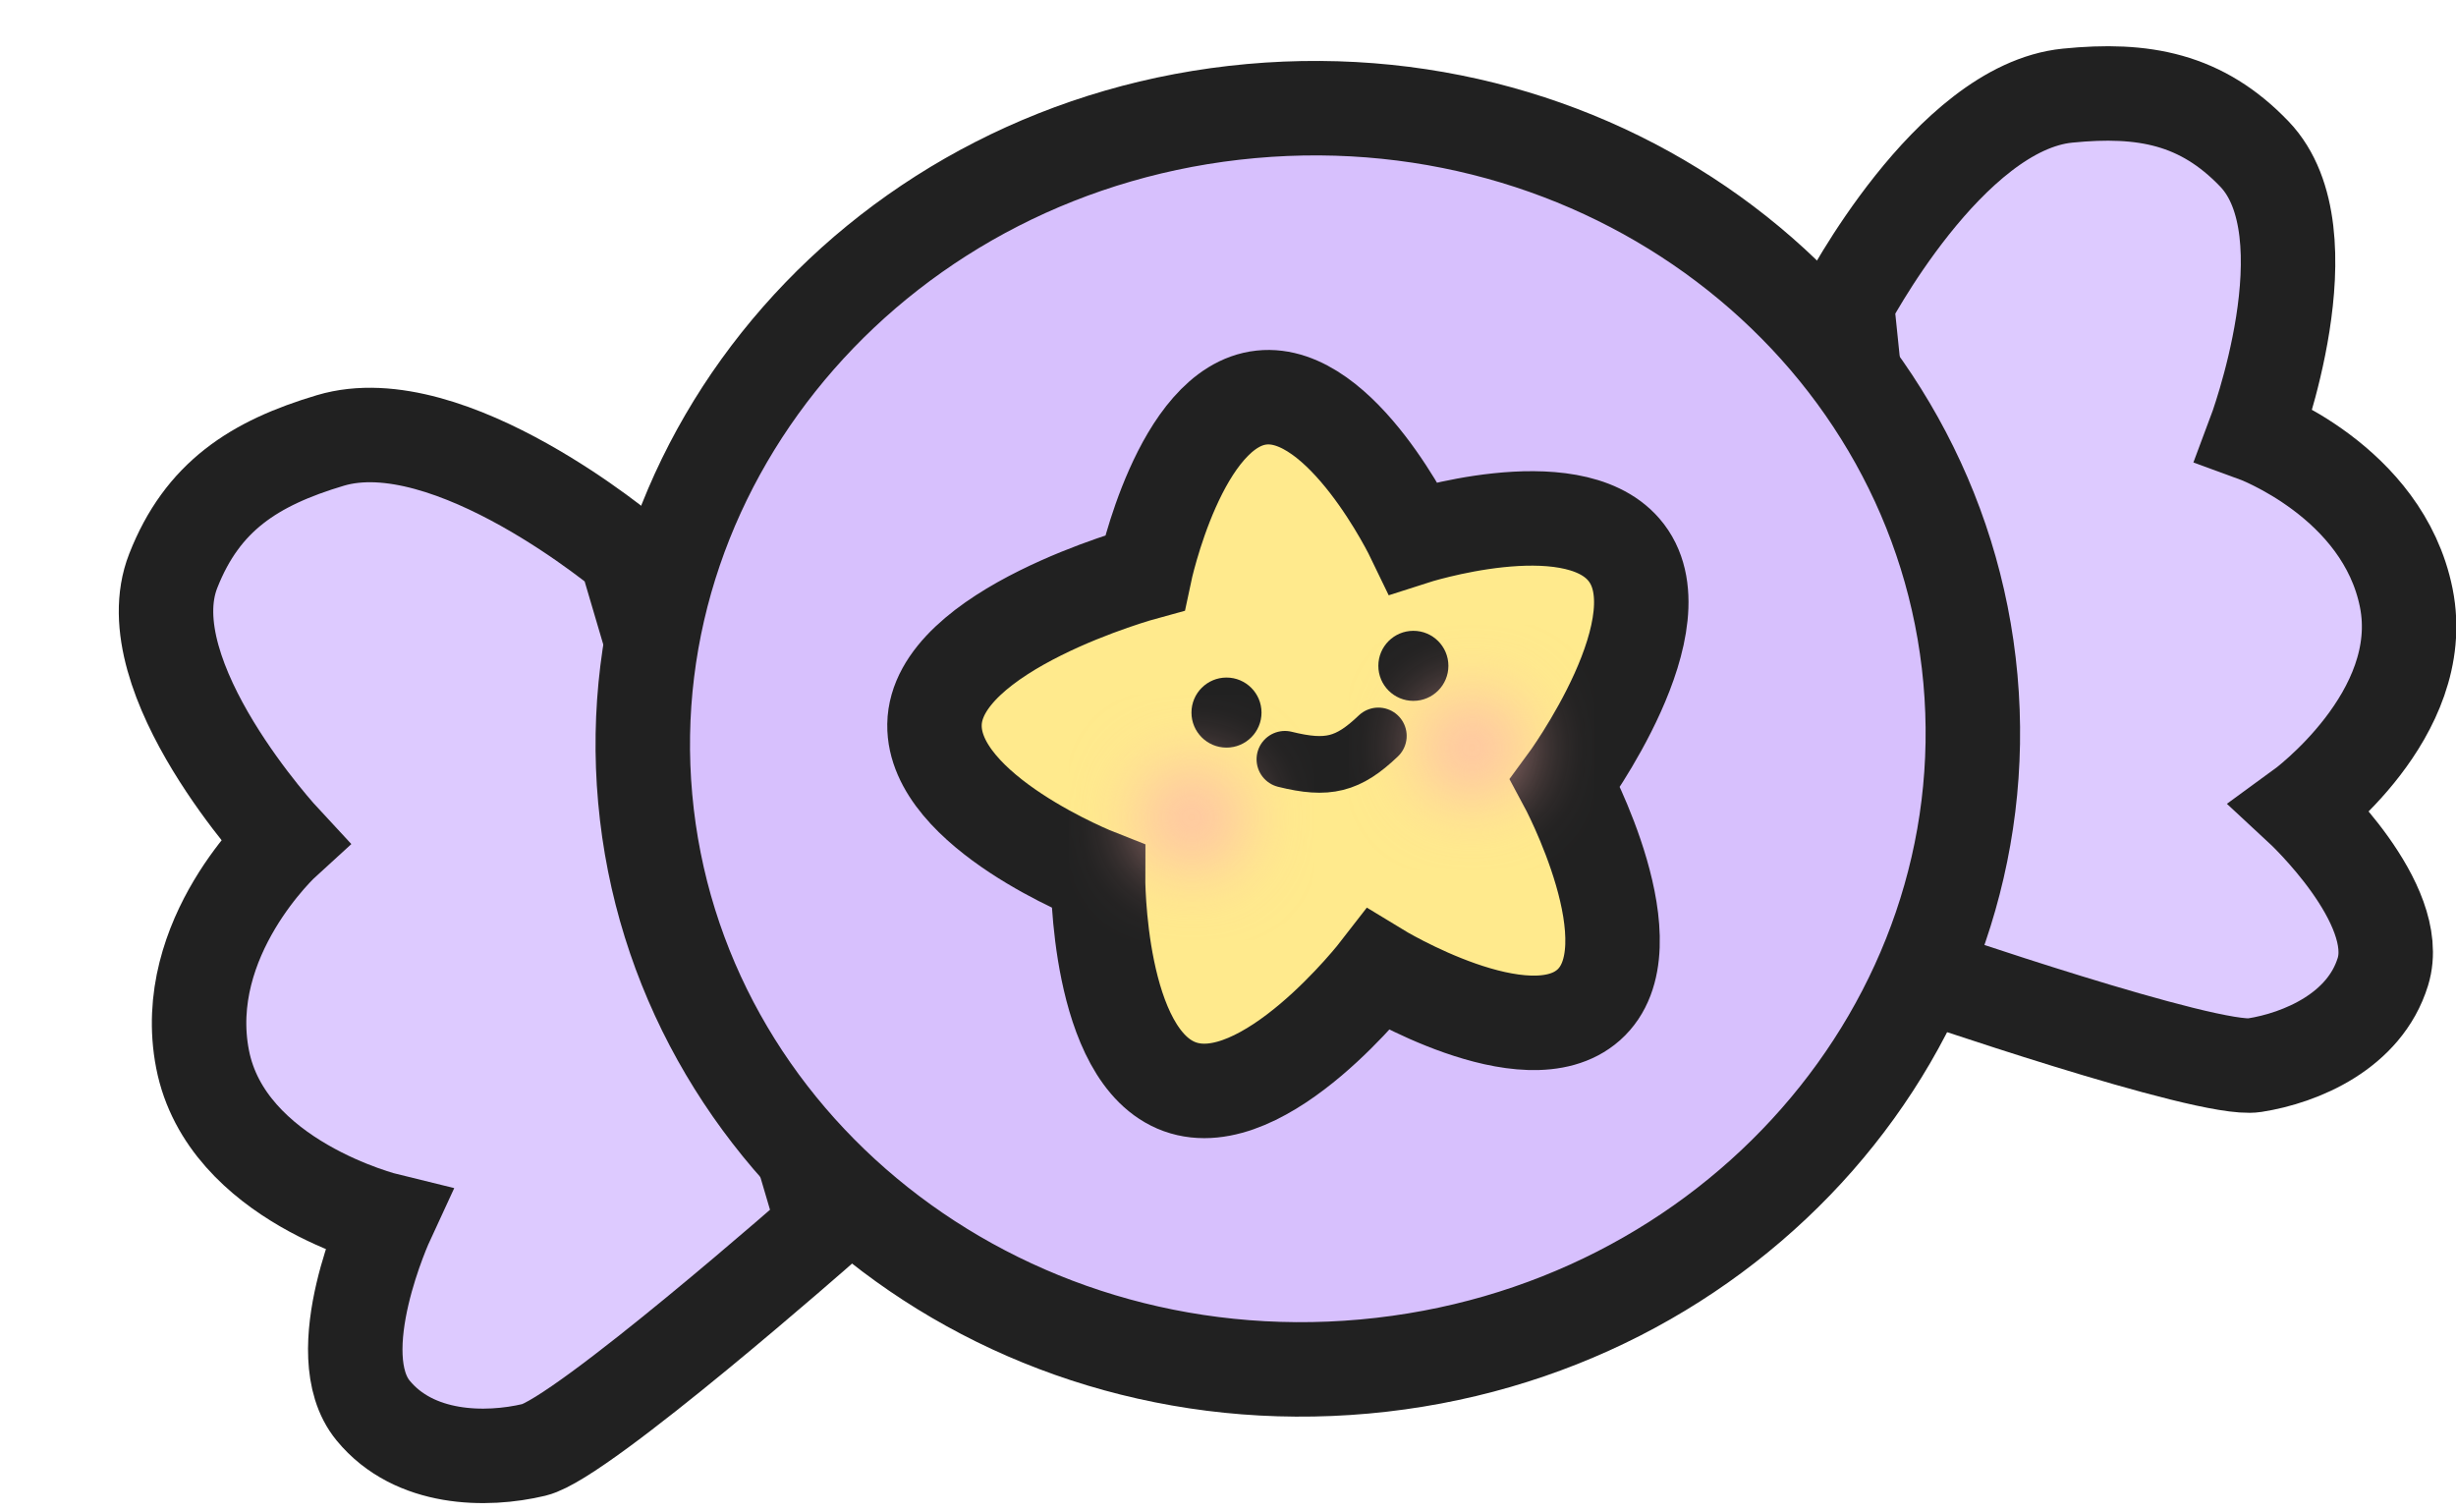
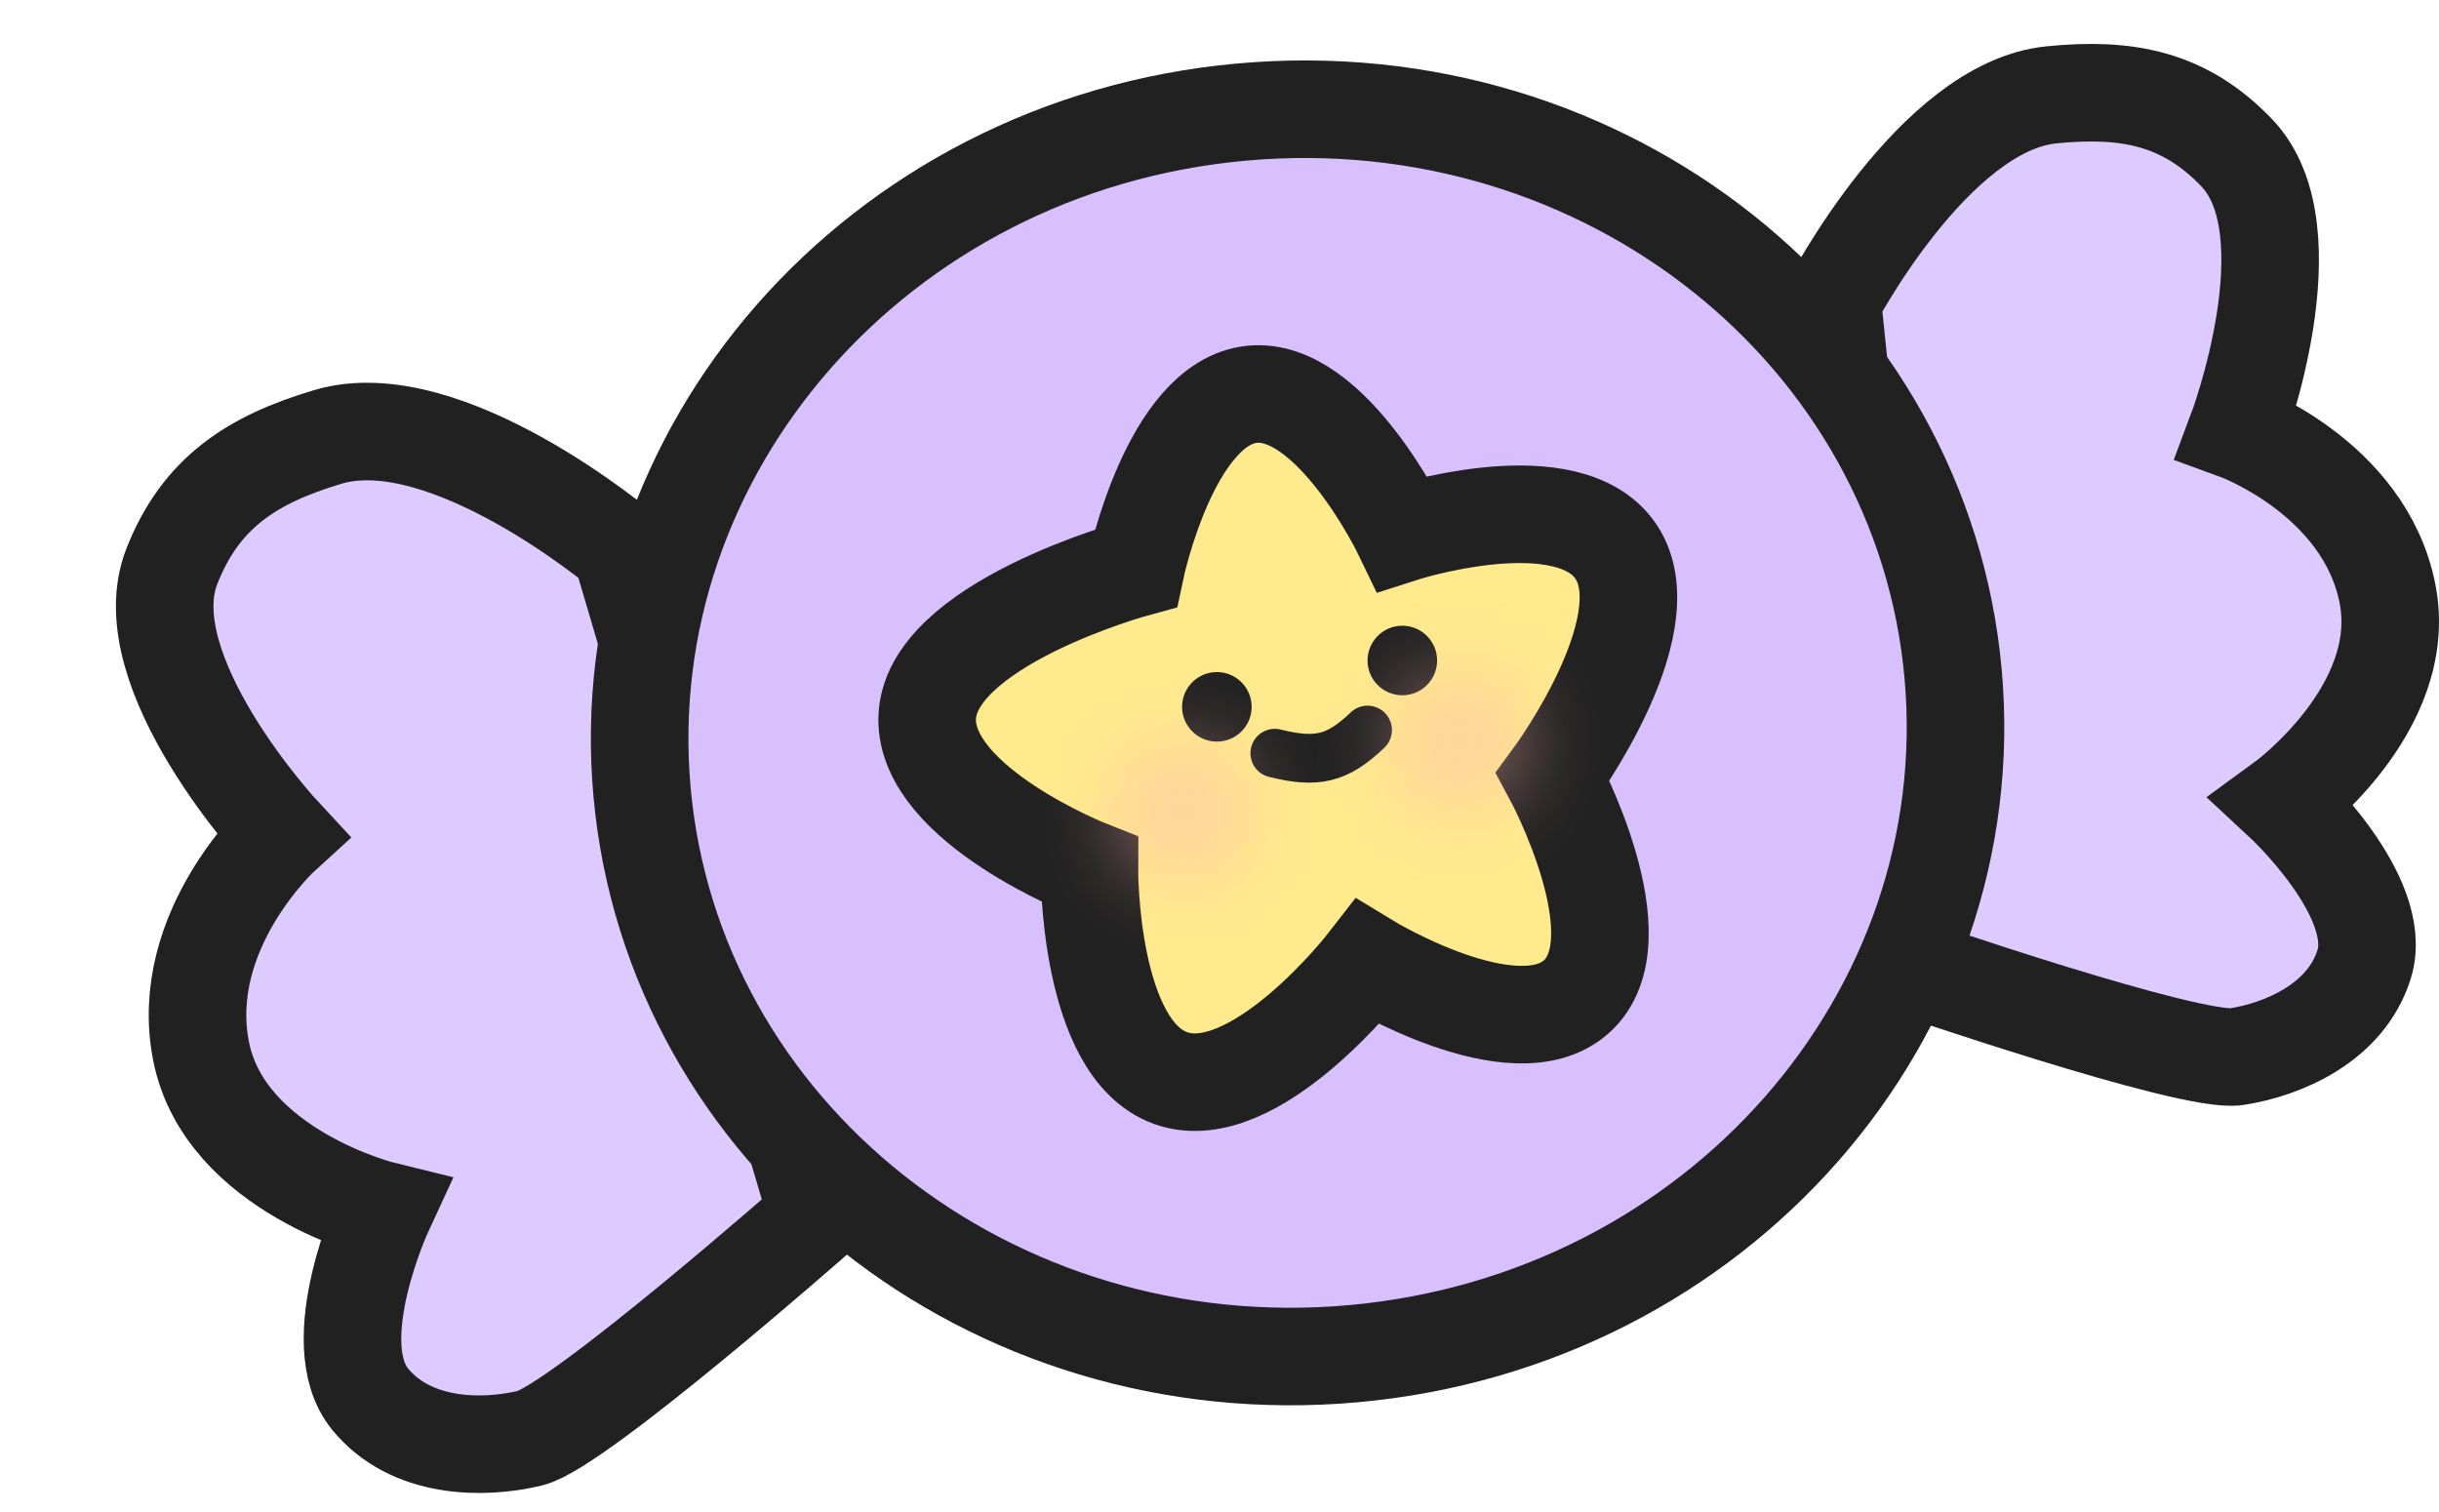
- <svg xmlns="http://www.w3.org/2000/svg" width="65" height="40" viewBox="0 0 65 40" fill="none">
-   <path d="M54.718 2.531C51.772 2.826 49.189 7.456 48.876 8.036L50.7 25.716C50.7 25.716 58.428 28.383 59.665 28.19C60.901 27.997 62.582 27.286 63.065 25.716C63.621 23.91 60.901 21.389 60.901 21.389C60.901 21.389 64.302 18.915 63.684 15.824C63.065 12.732 59.665 11.496 59.665 11.496C59.665 11.496 61.669 6.169 59.665 4.076C58.265 2.615 56.732 2.329 54.718 2.531Z" fill="#DDCAFF" />
-   <path d="M48.845 8.095C48.845 8.095 51.574 2.846 54.718 2.531C56.732 2.329 58.265 2.615 59.665 4.076C61.669 6.169 59.665 11.496 59.665 11.496C59.665 11.496 63.065 12.732 63.684 15.824C64.302 18.915 60.901 21.389 60.901 21.389C60.901 21.389 63.621 23.91 63.065 25.716C62.582 27.286 60.901 27.997 59.665 28.19C58.428 28.383 50.7 25.716 50.7 25.716L48.845 7.729" stroke="#212121" stroke-width="2.5" />
-   <path d="M8.744 11.656C11.704 10.774 16.029 14.217 16.56 14.653L21.805 32.432C21.805 32.432 15.405 38.065 14.136 38.369C12.867 38.672 10.963 38.653 9.876 37.33C8.624 35.808 10.249 32.297 10.249 32.297C10.249 32.297 5.989 31.259 5.361 28.031C4.733 24.804 7.523 22.264 7.523 22.264C7.523 22.264 3.48 17.919 4.585 15.107C5.356 13.142 6.721 12.259 8.744 11.656Z" fill="#DDCAFF" />
-   <path d="M16.614 14.698C16.614 14.698 11.902 10.715 8.744 11.656C6.721 12.259 5.356 13.142 4.585 15.107C3.48 17.919 7.523 22.264 7.523 22.264C7.523 22.264 4.733 24.804 5.361 28.031C5.989 31.259 10.249 32.297 10.249 32.297C10.249 32.297 8.624 35.808 9.876 37.33C10.963 38.653 12.867 38.672 14.136 38.369C15.405 38.065 21.805 32.432 21.805 32.432L16.469 14.344" stroke="#212121" stroke-width="2.5" />
-   <path d="M33.114 2.939C42.859 2.06 51.327 8.854 52.149 17.971C52.971 27.087 45.855 35.285 36.11 36.164C26.365 37.043 17.898 30.25 17.076 21.133C16.254 12.017 23.369 3.817 33.114 2.939Z" fill="#D7C0FD" stroke="#212121" stroke-width="2.5" />
-   <path d="M33.388 10.521C31.224 10.754 30.296 15.158 30.296 15.158C30.296 15.158 24.768 16.665 24.732 19.177C24.699 21.483 29.06 23.195 29.06 23.195C29.06 23.195 29.031 27.968 31.224 28.76C33.463 29.569 36.479 25.669 36.479 25.669C36.479 25.669 40.395 28.057 42.044 26.596C43.77 25.066 41.425 20.722 41.425 20.722C41.425 20.722 44.605 16.417 42.971 14.539C41.543 12.897 37.407 14.23 37.407 14.23C37.407 14.23 35.511 10.291 33.388 10.521Z" fill="#FFEA8D" stroke="#212121" stroke-width="2.5" />
-   <path d="M34.006 20.094C35.138 20.375 35.679 20.24 36.479 19.476" stroke="#212121" stroke-width="1.5" stroke-linecap="round" />
-   <ellipse cx="32.46" cy="18.858" rx="0.927" ry="0.927" fill="#212121" />
-   <ellipse cx="37.406" cy="17.621" rx="0.927" ry="0.927" fill="#212121" />
+ <svg xmlns="http://www.w3.org/2000/svg" width="50" height="31" viewBox="0 0 50 31" fill="none">
+   <path d="M42.052 1.945C39.788 2.172 37.803 5.73 37.563 6.176L38.964 19.764C38.964 19.764 44.903 21.813 45.854 21.664C46.804 21.516 48.096 20.97 48.467 19.764C48.894 18.376 46.804 16.438 46.804 16.438C46.804 16.438 49.417 14.537 48.942 12.161C48.467 9.785 45.854 8.835 45.854 8.835C45.854 8.835 47.394 4.741 45.854 3.133C44.778 2.009 43.6 1.79 42.052 1.945Z" fill="#DDCAFF" />
+   <path d="M37.538 6.221C37.538 6.221 39.636 2.187 42.052 1.945C43.6 1.79 44.778 2.009 45.854 3.133C47.394 4.741 45.854 8.835 45.854 8.835C45.854 8.835 48.467 9.785 48.942 12.161C49.417 14.537 46.804 16.438 46.804 16.438C46.804 16.438 48.894 18.376 48.467 19.764C48.096 20.97 46.804 21.516 45.854 21.664C44.903 21.813 38.964 19.764 38.964 19.764L37.538 5.94" stroke="#212121" stroke-width="2" />
+   <path d="M6.72 8.958C8.994 8.28 12.319 10.926 12.727 11.261L16.758 24.924C16.758 24.924 11.839 29.254 10.864 29.487C9.888 29.721 8.425 29.705 7.59 28.689C6.628 27.519 7.877 24.821 7.877 24.821C7.877 24.821 4.603 24.023 4.12 21.543C3.637 19.062 5.782 17.111 5.782 17.111C5.782 17.111 2.675 13.771 3.523 11.61C4.116 10.1 5.166 9.422 6.72 8.958Z" fill="#DDCAFF" />
+   <path d="M12.769 11.296C12.769 11.296 9.147 8.235 6.72 8.958C5.166 9.422 4.116 10.1 3.523 11.61C2.675 13.771 5.782 17.111 5.782 17.111C5.782 17.111 3.637 19.062 4.12 21.543C4.603 24.023 7.877 24.821 7.877 24.821C7.877 24.821 6.628 27.519 7.59 28.689C8.425 29.705 9.888 29.721 10.864 29.487C11.839 29.254 16.758 24.924 16.758 24.924L12.657 11.024" stroke="#212121" stroke-width="2" />
+   <path d="M25.452 2.298C32.922 1.624 39.409 6.832 40.039 13.814C40.668 20.797 35.217 27.08 27.748 27.754C20.279 28.427 13.792 23.221 13.162 16.238C12.533 9.255 17.983 2.971 25.452 2.298Z" fill="#D7C0FD" stroke="#212121" stroke-width="2" />
+   <path d="M25.659 8.085C23.996 8.265 23.283 11.649 23.283 11.649C23.283 11.649 19.034 12.807 19.007 14.738C18.982 16.51 22.333 17.826 22.333 17.826C22.333 17.826 22.311 21.494 23.996 22.103C25.717 22.724 28.035 19.727 28.035 19.727C28.035 19.727 31.044 21.562 32.312 20.439C33.638 19.264 31.836 15.925 31.836 15.925C31.836 15.925 34.28 12.617 33.024 11.174C31.926 9.912 28.748 10.936 28.748 10.936C28.748 10.936 27.291 7.909 25.659 8.085Z" fill="#FFEA8D" stroke="#212121" stroke-width="2" />
+   <path d="M26.134 15.443C27.004 15.659 27.42 15.555 28.035 14.968" stroke="#212121" stroke-linecap="round" />
+   <ellipse cx="24.946" cy="14.492" rx="0.713" ry="0.713" fill="#212121" />
+   <ellipse cx="28.748" cy="13.542" rx="0.713" ry="0.713" fill="#212121" />
  <g filter="url(#filter0_f_62_26)">
-     <ellipse cx="31.533" cy="21.64" rx="1.237" ry="1.237" fill="#FFB3AF" />
+     <ellipse cx="24.233" cy="16.631" rx="0.95" ry="0.95" fill="#FFB3AF" />
  </g>
  <g filter="url(#filter1_f_62_26)">
-     <ellipse cx="38.952" cy="19.785" rx="1.237" ry="1.237" fill="#FFB3AF" />
+     <ellipse cx="29.936" cy="15.205" rx="0.95" ry="0.95" fill="#FFB3AF" />
  </g>
  <defs>
-     <filter id="filter0_f_62_26" x="28.296" y="18.403" width="6.473" height="6.473" filterUnits="userSpaceOnUse" color-interpolation-filters="sRGB">
+     <filter id="filter0_f_62_26" x="21.283" y="13.68" width="5.901" height="5.901" filterUnits="userSpaceOnUse" color-interpolation-filters="sRGB">
      <feFlood flood-opacity="0" result="BackgroundImageFix" />
      <feBlend mode="normal" in="SourceGraphic" in2="BackgroundImageFix" result="shape" />
      <feGaussianBlur stdDeviation="1" result="effect1_foregroundBlur_62_26" />
    </filter>
-     <filter id="filter1_f_62_26" x="35.716" y="16.549" width="6.473" height="6.473" filterUnits="userSpaceOnUse" color-interpolation-filters="sRGB">
+     <filter id="filter1_f_62_26" x="26.985" y="12.255" width="5.901" height="5.901" filterUnits="userSpaceOnUse" color-interpolation-filters="sRGB">
      <feFlood flood-opacity="0" result="BackgroundImageFix" />
      <feBlend mode="normal" in="SourceGraphic" in2="BackgroundImageFix" result="shape" />
      <feGaussianBlur stdDeviation="1" result="effect1_foregroundBlur_62_26" />
    </filter>
  </defs>
</svg>
